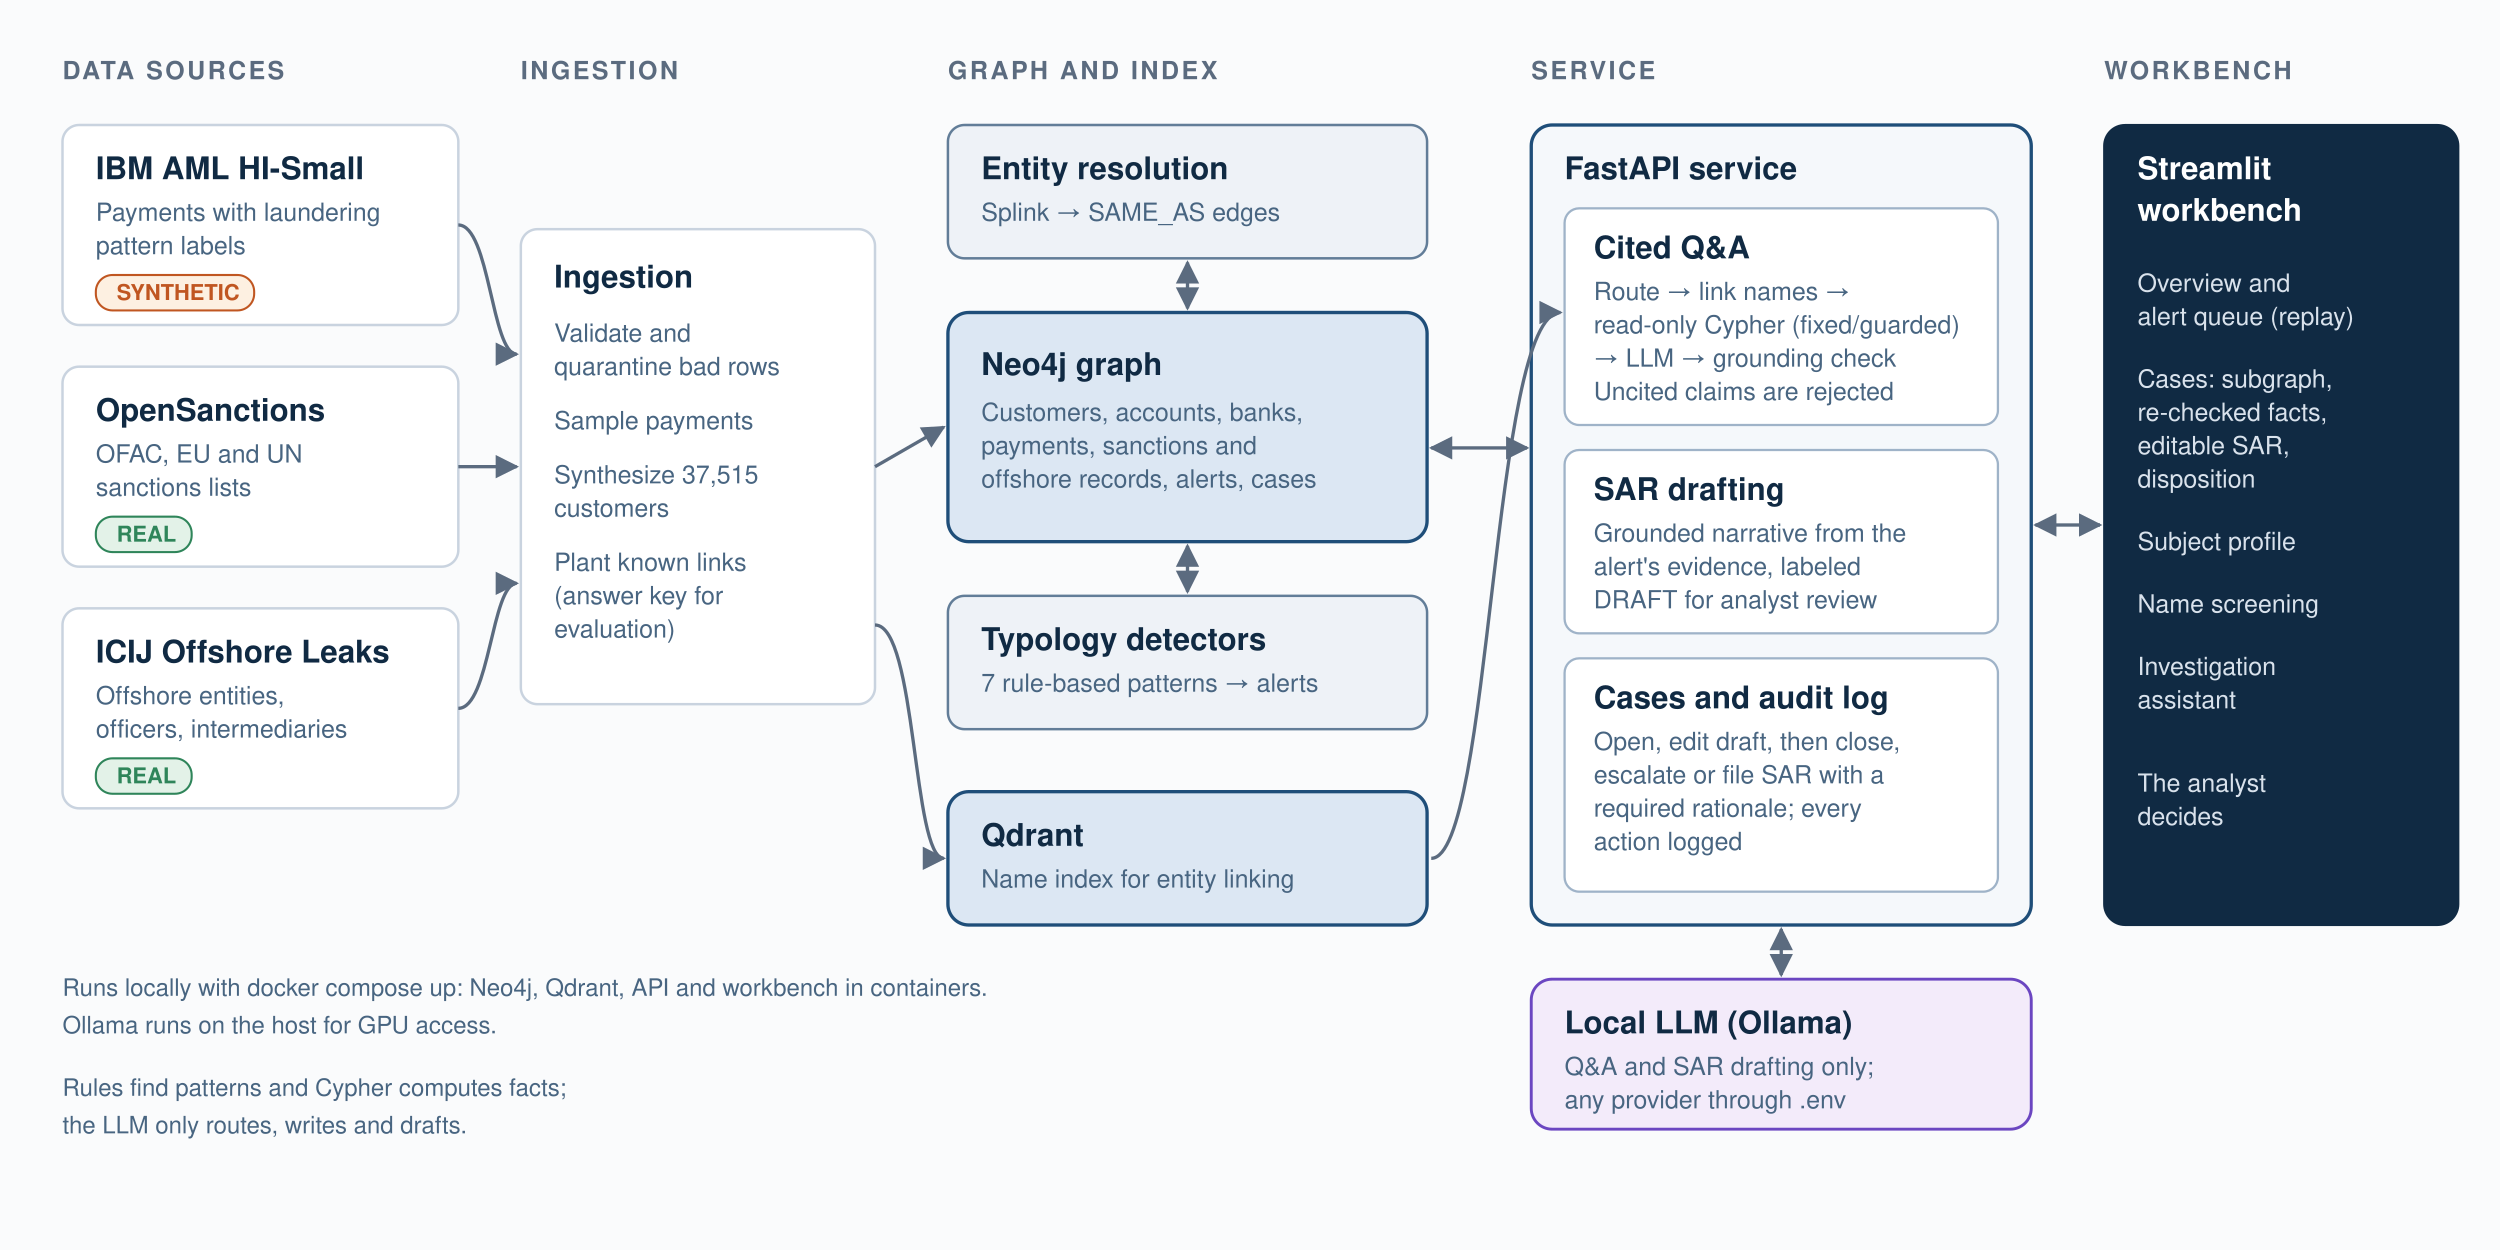
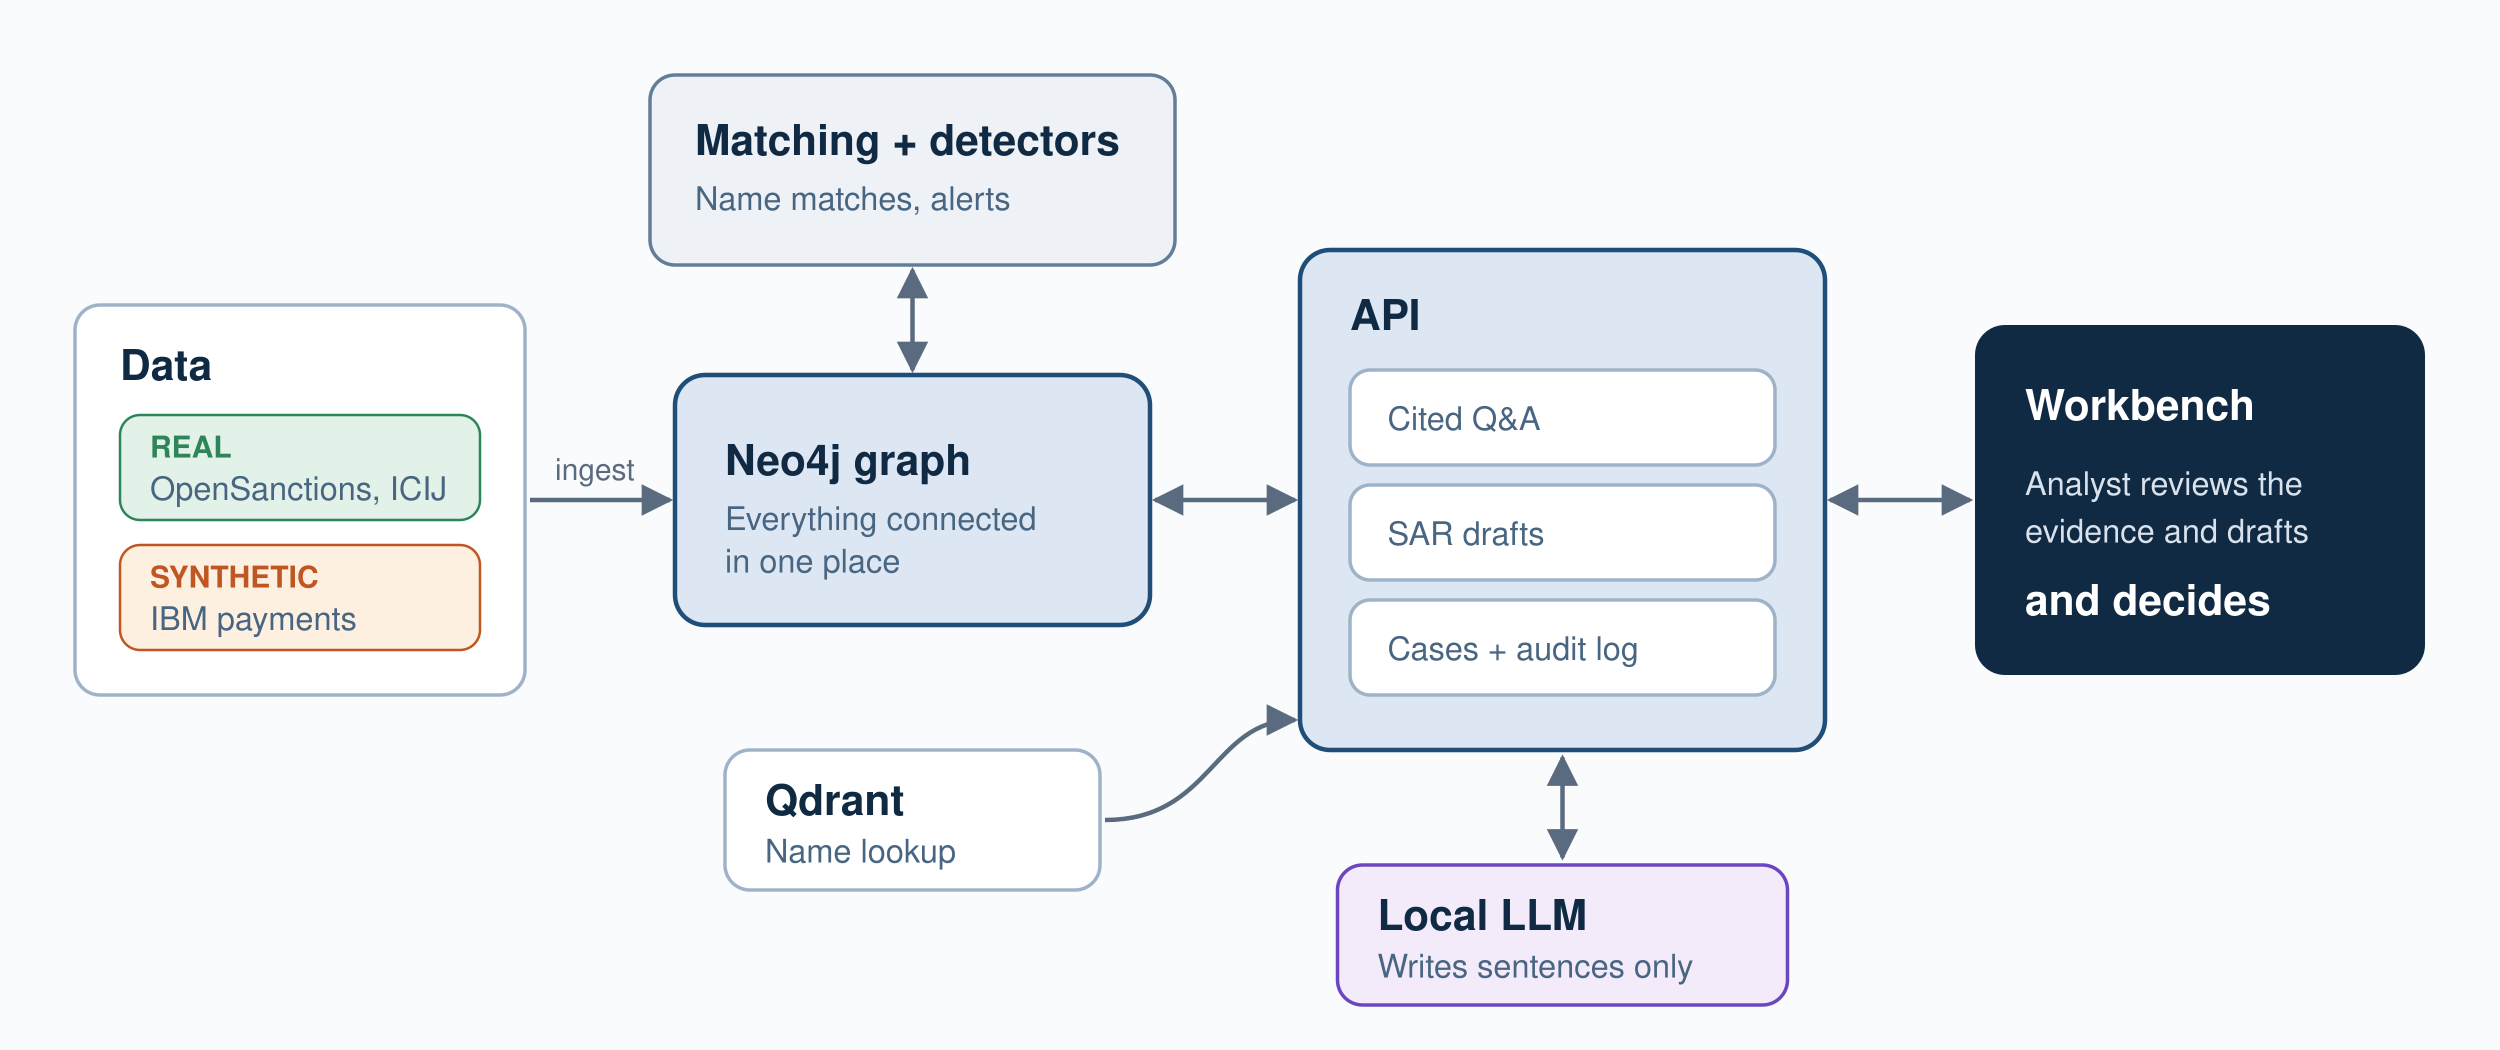
- <svg xmlns="http://www.w3.org/2000/svg" viewBox="0 0 1200 600" width="1200" height="600" font-family="Helvetica, Arial, sans-serif" role="img" aria-labelledby="t d">
+ <svg xmlns="http://www.w3.org/2000/svg" viewBox="0 0 1000 420" width="1000" height="420" font-family="Helvetica, Arial, sans-serif" role="img" aria-labelledby="t d">
  <defs>
    <marker id="arrow" viewBox="0 0 10 10" refX="9" refY="5" markerWidth="7" markerHeight="7" orient="auto-start-reverse">
      <path d="M0,0 L10,5 L0,10 z" fill="#5B6B7F" />
    </marker>
    <style>
-       .card { fill: #FFFFFF; stroke: #C9D3DF; stroke-width: 1.2; }
-       .band { font-size: 12px; font-weight: 700; letter-spacing: 1.2px; fill: #5B6B7F; }
-       .title { font-size: 15px; font-weight: 700; fill: #102A43; }
-       .sub { font-size: 12px; fill: #486581; }
-       .tag-real { fill: #E3F2E8; stroke: #2F855A; }
-       .tag-syn { fill: #FDF0E1; stroke: #C05621; }
-       .tagtext { font-size: 10.5px; font-weight: 700; }
-       .store { fill: #DCE7F3; stroke: #1F4E79; stroke-width: 1.6; }
-       .engine { fill: #EEF2F7; stroke: #627D98; stroke-width: 1.2; }
-       .api { fill: #F5F8FB; stroke: #1F4E79; stroke-width: 1.6; }
-       .inner { fill: #FFFFFF; stroke: #9FB3C8; stroke-width: 1.1; }
+       .box { fill: #FFFFFF; stroke: #9FB3C8; stroke-width: 1.4; }
+       .core { fill: #DCE7F3; stroke: #1F4E79; stroke-width: 1.8; }
+       .engine { fill: #EEF2F7; stroke: #627D98; stroke-width: 1.4; }
      .llm { fill: #F3EBFA; stroke: #6B46C1; stroke-width: 1.4; }
-       .ui { fill: #102A43; stroke: #102A43; }
-       .uititle { font-size: 15px; font-weight: 700; fill: #FFFFFF; }
-       .uisub { font-size: 12px; fill: #D9E2EC; }
-       .flow { stroke: #5B6B7F; stroke-width: 1.6; fill: none; marker-end: url(#arrow); }
-       .flow2 { stroke: #5B6B7F; stroke-width: 1.6; fill: none; marker-end: url(#arrow); marker-start: url(#arrow); }
-       .label { font-size: 11px; fill: #5B6B7F; }
-       .note { font-size: 11.5px; fill: #486581; }
+       .ui { fill: #102A43; }
+       .title { font-size: 17px; font-weight: 700; fill: #102A43; }
+       .sub { font-size: 13px; fill: #486581; }
+       .uititle { font-size: 17px; font-weight: 700; fill: #FFFFFF; }
+       .uisub { font-size: 13px; fill: #D9E2EC; }
+       .pill { font-size: 12px; font-weight: 700; }
+       .flow { stroke: #5B6B7F; stroke-width: 1.8; fill: none; marker-end: url(#arrow); }
+       .both { stroke: #5B6B7F; stroke-width: 1.8; fill: none; marker-end: url(#arrow); marker-start: url(#arrow); }
+       .label { font-size: 12px; fill: #5B6B7F; }
    </style>
  </defs>
-   <rect x="0" y="0" width="1200" height="600" fill="#FAFBFC" />
-   <text class="band" x="30" y="38">DATA SOURCES</text>
-   <text class="band" x="250" y="38">INGESTION</text>
-   <text class="band" x="455" y="38">GRAPH AND INDEX</text>
-   <text class="band" x="735" y="38">SERVICE</text>
-   <text class="band" x="1010" y="38">WORKBENCH</text>
-   <rect class="card" x="30" y="60" width="190" height="96" rx="8" />
-   <text class="title" x="46" y="86">IBM AML HI-Small</text>
-   <text class="sub" x="46" y="106">Payments with laundering</text>
-   <text class="sub" x="46" y="122">pattern labels</text>
-   <rect class="tag-syn" x="46" y="132" width="76" height="17" rx="8" />
-   <text class="tagtext" x="56" y="144" fill="#C05621">SYNTHETIC</text>
-   <rect class="card" x="30" y="176" width="190" height="96" rx="8" />
-   <text class="title" x="46" y="202">OpenSanctions</text>
-   <text class="sub" x="46" y="222">OFAC, EU and UN</text>
-   <text class="sub" x="46" y="238">sanctions lists</text>
-   <rect class="tag-real" x="46" y="248" width="46" height="17" rx="8" />
-   <text class="tagtext" x="56" y="260" fill="#2F855A">REAL</text>
-   <rect class="card" x="30" y="292" width="190" height="96" rx="8" />
-   <text class="title" x="46" y="318">ICIJ Offshore Leaks</text>
-   <text class="sub" x="46" y="338">Offshore entities,</text>
-   <text class="sub" x="46" y="354">officers, intermediaries</text>
-   <rect class="tag-real" x="46" y="364" width="46" height="17" rx="8" />
-   <text class="tagtext" x="56" y="376" fill="#2F855A">REAL</text>
-   <rect class="card" x="250" y="110" width="170" height="228" rx="8" />
-   <text class="title" x="266" y="138">Ingestion</text>
-   <text class="sub" x="266" y="164">Validate and</text>
-   <text class="sub" x="266" y="180">quarantine bad rows</text>
-   <text class="sub" x="266" y="206">Sample payments</text>
-   <text class="sub" x="266" y="232">Synthesize 37,515</text>
-   <text class="sub" x="266" y="248">customers</text>
-   <text class="sub" x="266" y="274">Plant known links</text>
-   <text class="sub" x="266" y="290">(answer key for</text>
-   <text class="sub" x="266" y="306">evaluation)</text>
-   <path class="flow" d="M220,108 C235,108 236,170 248,170" />
-   <path class="flow" d="M220,224 L248,224" />
-   <path class="flow" d="M220,340 C235,340 236,280 248,280" />
-   <rect class="engine" x="455" y="60" width="230" height="64" rx="8" />
-   <text class="title" x="471" y="86">Entity resolution</text>
-   <text class="sub" x="471" y="106">Splink → SAME_AS edges</text>
-   <rect class="store" x="455" y="150" width="230" height="110" rx="10" />
-   <text class="title" x="471" y="180">Neo4j graph</text>
-   <text class="sub" x="471" y="202">Customers, accounts, banks,</text>
-   <text class="sub" x="471" y="218">payments, sanctions and</text>
-   <text class="sub" x="471" y="234">offshore records, alerts, cases</text>
-   <rect class="engine" x="455" y="286" width="230" height="64" rx="8" />
-   <text class="title" x="471" y="312">Typology detectors</text>
-   <text class="sub" x="471" y="332">7 rule-based patterns → alerts</text>
-   <rect class="store" x="455" y="380" width="230" height="64" rx="10" />
-   <text class="title" x="471" y="406">Qdrant</text>
-   <text class="sub" x="471" y="426">Name index for entity linking</text>
-   <path class="flow" d="M420,224 L453,205" />
-   <path class="flow" d="M420,300 C440,300 438,412 453,412" />
-   <path class="flow2" d="M570,126 L570,148" />
-   <path class="flow2" d="M570,262 L570,284" />
-   <rect class="api" x="735" y="60" width="240" height="384" rx="10" />
-   <text class="title" x="751" y="86">FastAPI service</text>
-   <rect class="inner" x="751" y="100" width="208" height="104" rx="7" />
-   <text class="title" x="765" y="124" font-size="14">Cited Q&amp;A</text>
-   <text class="sub" x="765" y="144">Route → link names →</text>
-   <text class="sub" x="765" y="160">read-only Cypher (fixed/guarded)</text>
-   <text class="sub" x="765" y="176">→ LLM → grounding check</text>
-   <text class="sub" x="765" y="192">Uncited claims are rejected</text>
-   <rect class="inner" x="751" y="216" width="208" height="88" rx="7" />
-   <text class="title" x="765" y="240" font-size="14">SAR drafting</text>
-   <text class="sub" x="765" y="260">Grounded narrative from the</text>
-   <text class="sub" x="765" y="276">alert's evidence, labeled</text>
-   <text class="sub" x="765" y="292">DRAFT for analyst review</text>
-   <rect class="inner" x="751" y="316" width="208" height="112" rx="7" />
-   <text class="title" x="765" y="340" font-size="14">Cases and audit log</text>
-   <text class="sub" x="765" y="360">Open, edit draft, then close,</text>
-   <text class="sub" x="765" y="376">escalate or file SAR with a</text>
-   <text class="sub" x="765" y="392">required rationale; every</text>
-   <text class="sub" x="765" y="408">action logged</text>
-   <path class="flow2" d="M687,215 L733,215" />
-   <path class="flow" d="M687,412 C716,412 716,150 749,150" />
-   <rect class="llm" x="735" y="470" width="240" height="72" rx="10" />
-   <text class="title" x="751" y="496">Local LLM (Ollama)</text>
-   <text class="sub" x="751" y="516">Q&amp;A and SAR drafting only;</text>
-   <text class="sub" x="751" y="532">any provider through .env</text>
-   <path class="flow2" d="M855,446 L855,468" />
-   <rect class="ui" x="1010" y="60" width="170" height="384" rx="10" />
-   <text class="uititle" x="1026" y="86">Streamlit</text>
-   <text class="uititle" x="1026" y="106">workbench</text>
-   <text class="uisub" x="1026" y="140">Overview and</text>
-   <text class="uisub" x="1026" y="156">alert queue (replay)</text>
-   <text class="uisub" x="1026" y="186">Cases: subgraph,</text>
-   <text class="uisub" x="1026" y="202">re-checked facts,</text>
-   <text class="uisub" x="1026" y="218">editable SAR,</text>
-   <text class="uisub" x="1026" y="234">disposition</text>
-   <text class="uisub" x="1026" y="264">Subject profile</text>
-   <text class="uisub" x="1026" y="294">Name screening</text>
-   <text class="uisub" x="1026" y="324">Investigation</text>
-   <text class="uisub" x="1026" y="340">assistant</text>
-   <text class="uisub" x="1026" y="380">The analyst</text>
-   <text class="uisub" x="1026" y="396">decides</text>
-   <path class="flow2" d="M977,252 L1008,252" />
-   <text class="note" x="30" y="478">Runs locally with docker compose up: Neo4j, Qdrant, API and workbench in containers.</text>
-   <text class="note" x="30" y="496">Ollama runs on the host for GPU access.</text>
-   <text class="note" x="30" y="526">Rules find patterns and Cypher computes facts;</text>
-   <text class="note" x="30" y="544">the LLM only routes, writes and drafts.</text>
+   <rect width="1000" height="420" fill="#FAFBFC" />
+   <rect class="box" x="30" y="122" width="180" height="156" rx="10" />
+   <text class="title" x="48" y="152">Data</text>
+   <rect x="48" y="166" width="144" height="42" rx="8" fill="#E3F2E8" stroke="#2F855A" />
+   <text class="pill" x="60" y="183" fill="#2F855A">REAL</text>
+   <text class="sub" x="60" y="200" font-size="12">OpenSanctions, ICIJ</text>
+   <rect x="48" y="218" width="144" height="42" rx="8" fill="#FDF0E1" stroke="#C05621" />
+   <text class="pill" x="60" y="235" fill="#C05621">SYNTHETIC</text>
+   <text class="sub" x="60" y="252" font-size="12">IBM payments</text>
+   <rect class="core" x="270" y="150" width="190" height="100" rx="12" />
+   <text class="title" x="290" y="190">Neo4j graph</text>
+   <text class="sub" x="290" y="212">Everything connected</text>
+   <text class="sub" x="290" y="229">in one place</text>
+   <path class="flow" d="M212,200 L268,200" />
+   <text class="label" x="222" y="192">ingest</text>
+   <rect class="engine" x="260" y="30" width="210" height="76" rx="10" />
+   <text class="title" x="278" y="62">Matching + detectors</text>
+   <text class="sub" x="278" y="84">Name matches, alerts</text>
+   <path class="both" d="M365,108 L365,148" />
+   <rect class="box" x="290" y="300" width="150" height="56" rx="10" />
+   <text class="title" x="306" y="326" font-size="15">Qdrant</text>
+   <text class="sub" x="306" y="345" font-size="12">Name lookup</text>
+   <rect class="core" x="520" y="100" width="210" height="200" rx="12" />
+   <text class="title" x="540" y="132">API</text>
+   <rect class="box" x="540" y="148" width="170" height="38" rx="8" />
+   <text class="sub" x="555" y="172" fill="#102A43">Cited Q&amp;A</text>
+   <rect class="box" x="540" y="194" width="170" height="38" rx="8" />
+   <text class="sub" x="555" y="218" fill="#102A43">SAR drafts</text>
+   <rect class="box" x="540" y="240" width="170" height="38" rx="8" />
+   <text class="sub" x="555" y="264" fill="#102A43">Cases + audit log</text>
+   <path class="both" d="M462,200 L518,200" />
+   <path class="flow" d="M442,328 C485,328 485,288 518,288" />
+   <rect class="llm" x="535" y="346" width="180" height="56" rx="10" />
+   <text class="title" x="551" y="372" font-size="15">Local LLM</text>
+   <text class="sub" x="551" y="391" font-size="12">Writes sentences only</text>
+   <path class="both" d="M625,303 L625,343" />
+   <rect class="ui" x="790" y="130" width="180" height="140" rx="12" />
+   <text class="uititle" x="810" y="168">Workbench</text>
+   <text class="uisub" x="810" y="198">Analyst reviews the</text>
+   <text class="uisub" x="810" y="217">evidence and drafts</text>
+   <text class="uititle" x="810" y="246" font-size="15">and decides</text>
+   <path class="both" d="M732,200 L788,200" />
</svg>
